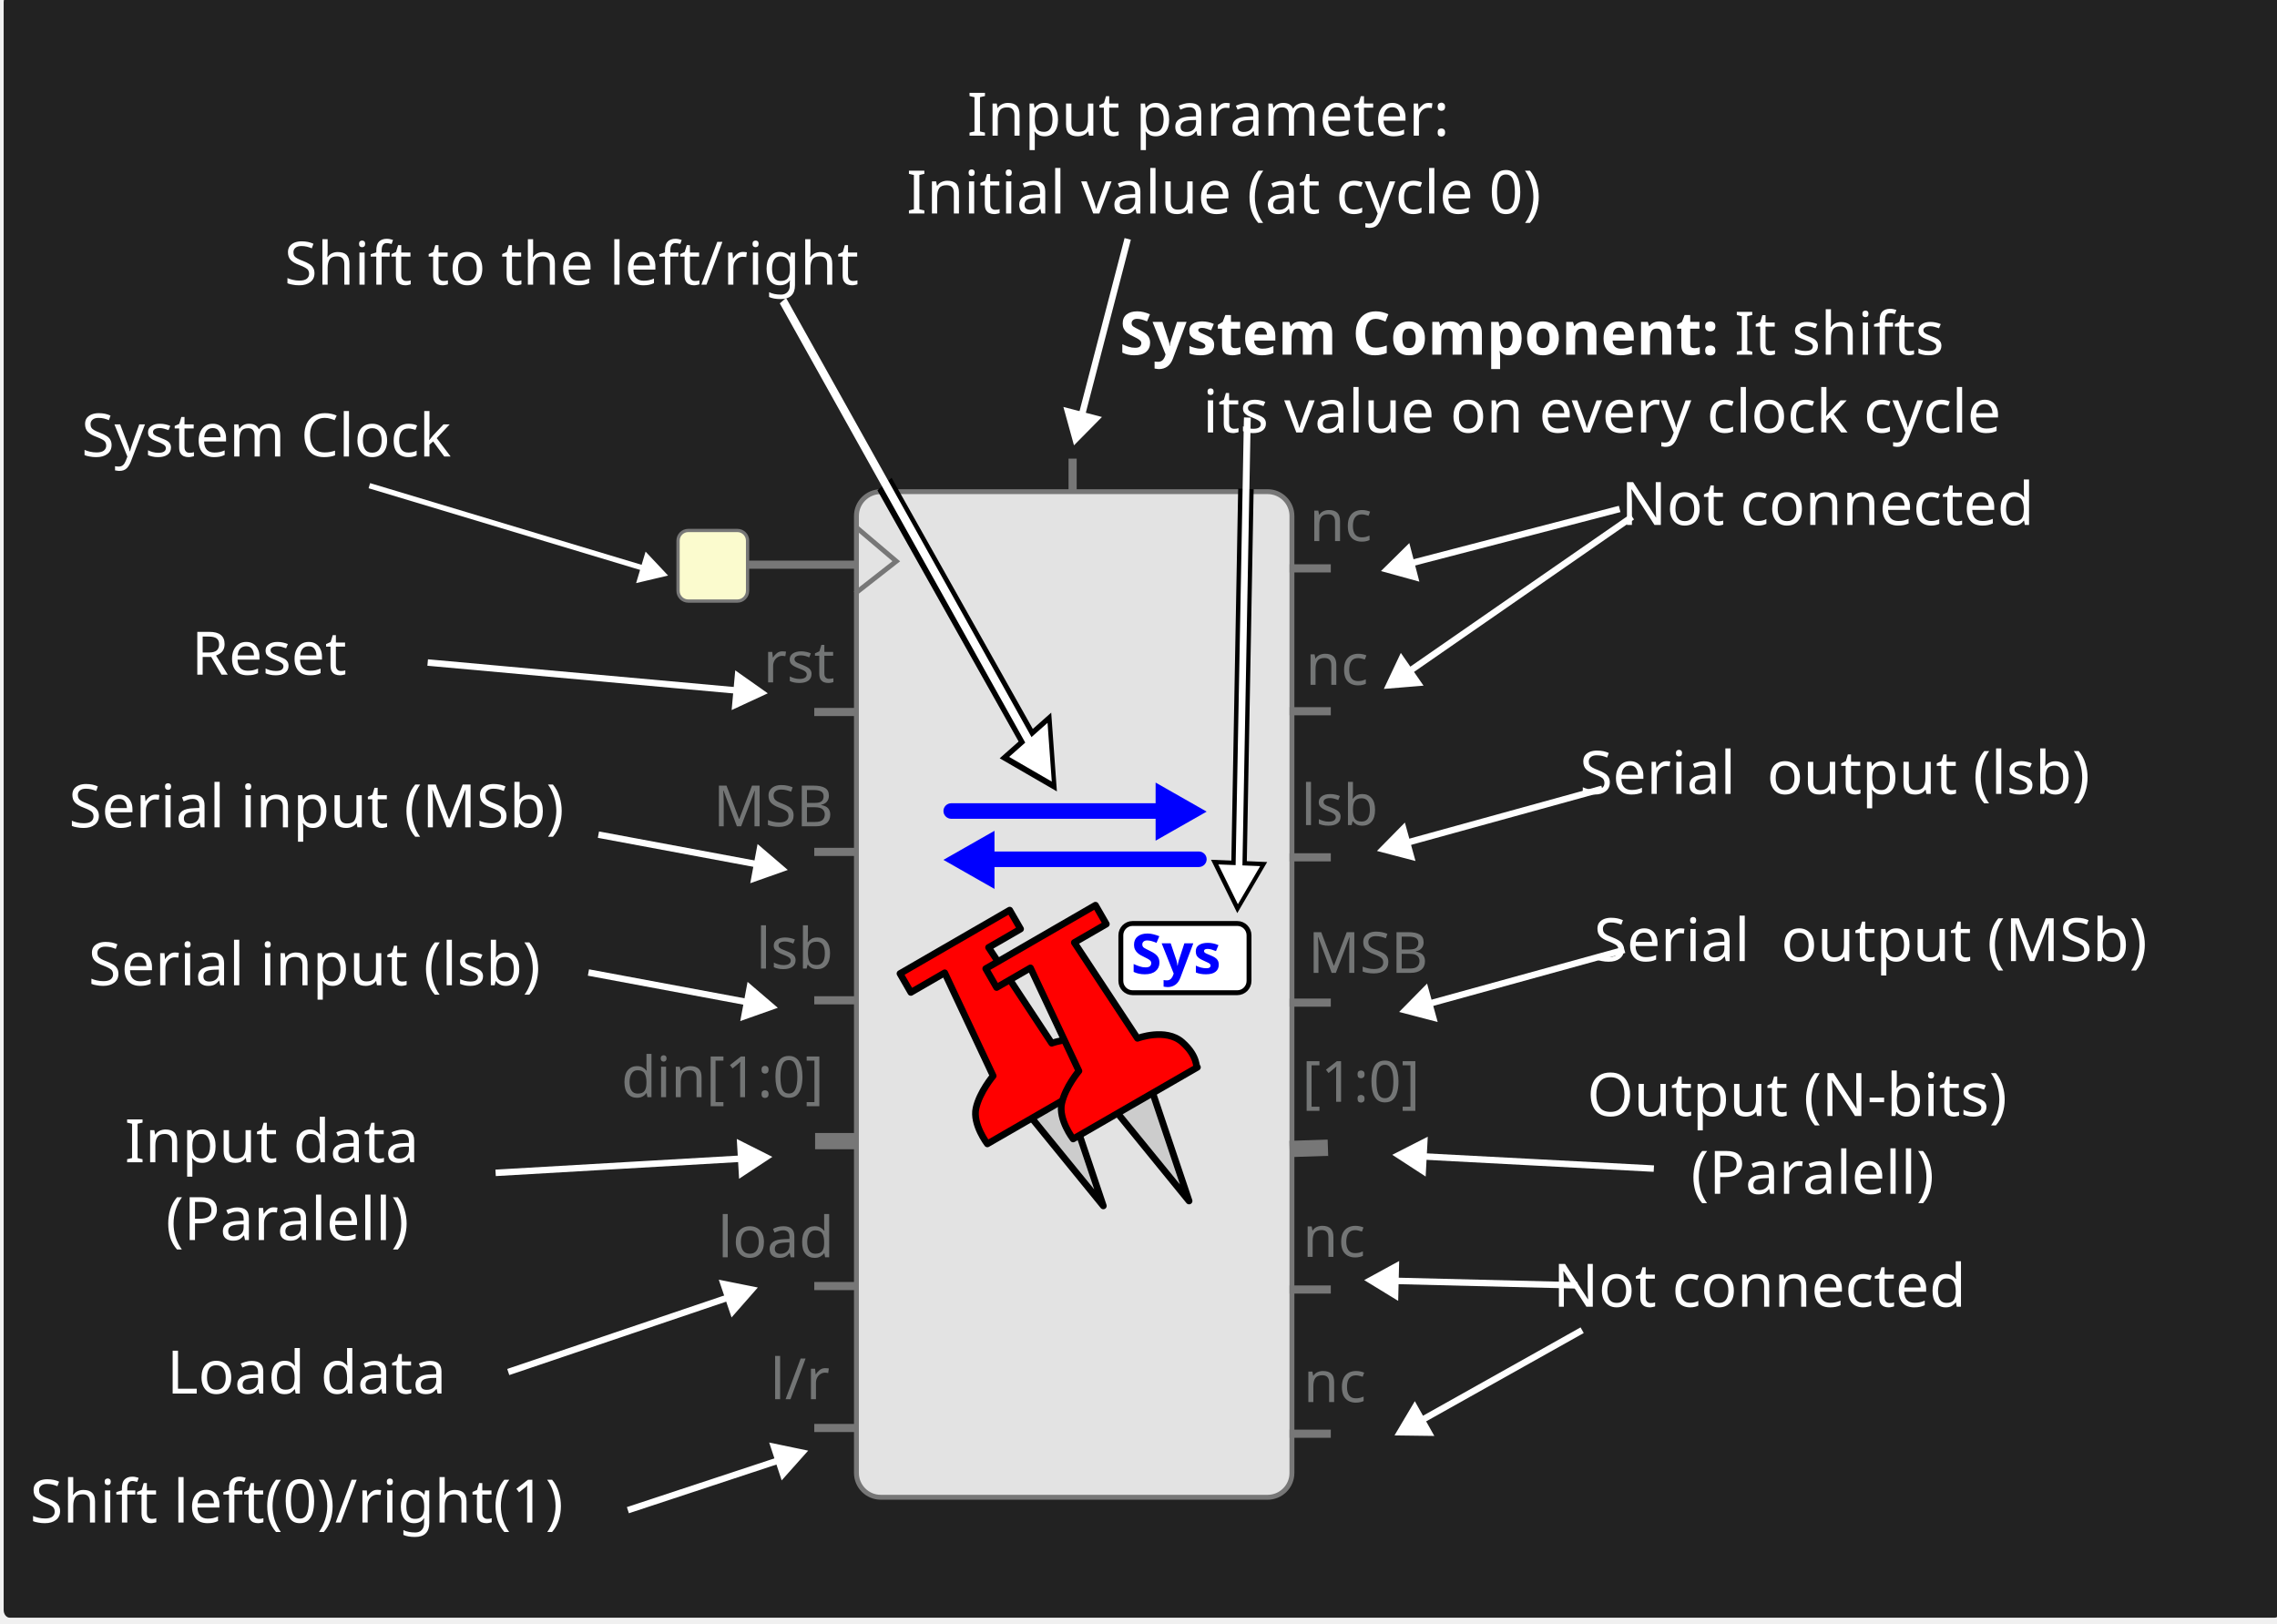
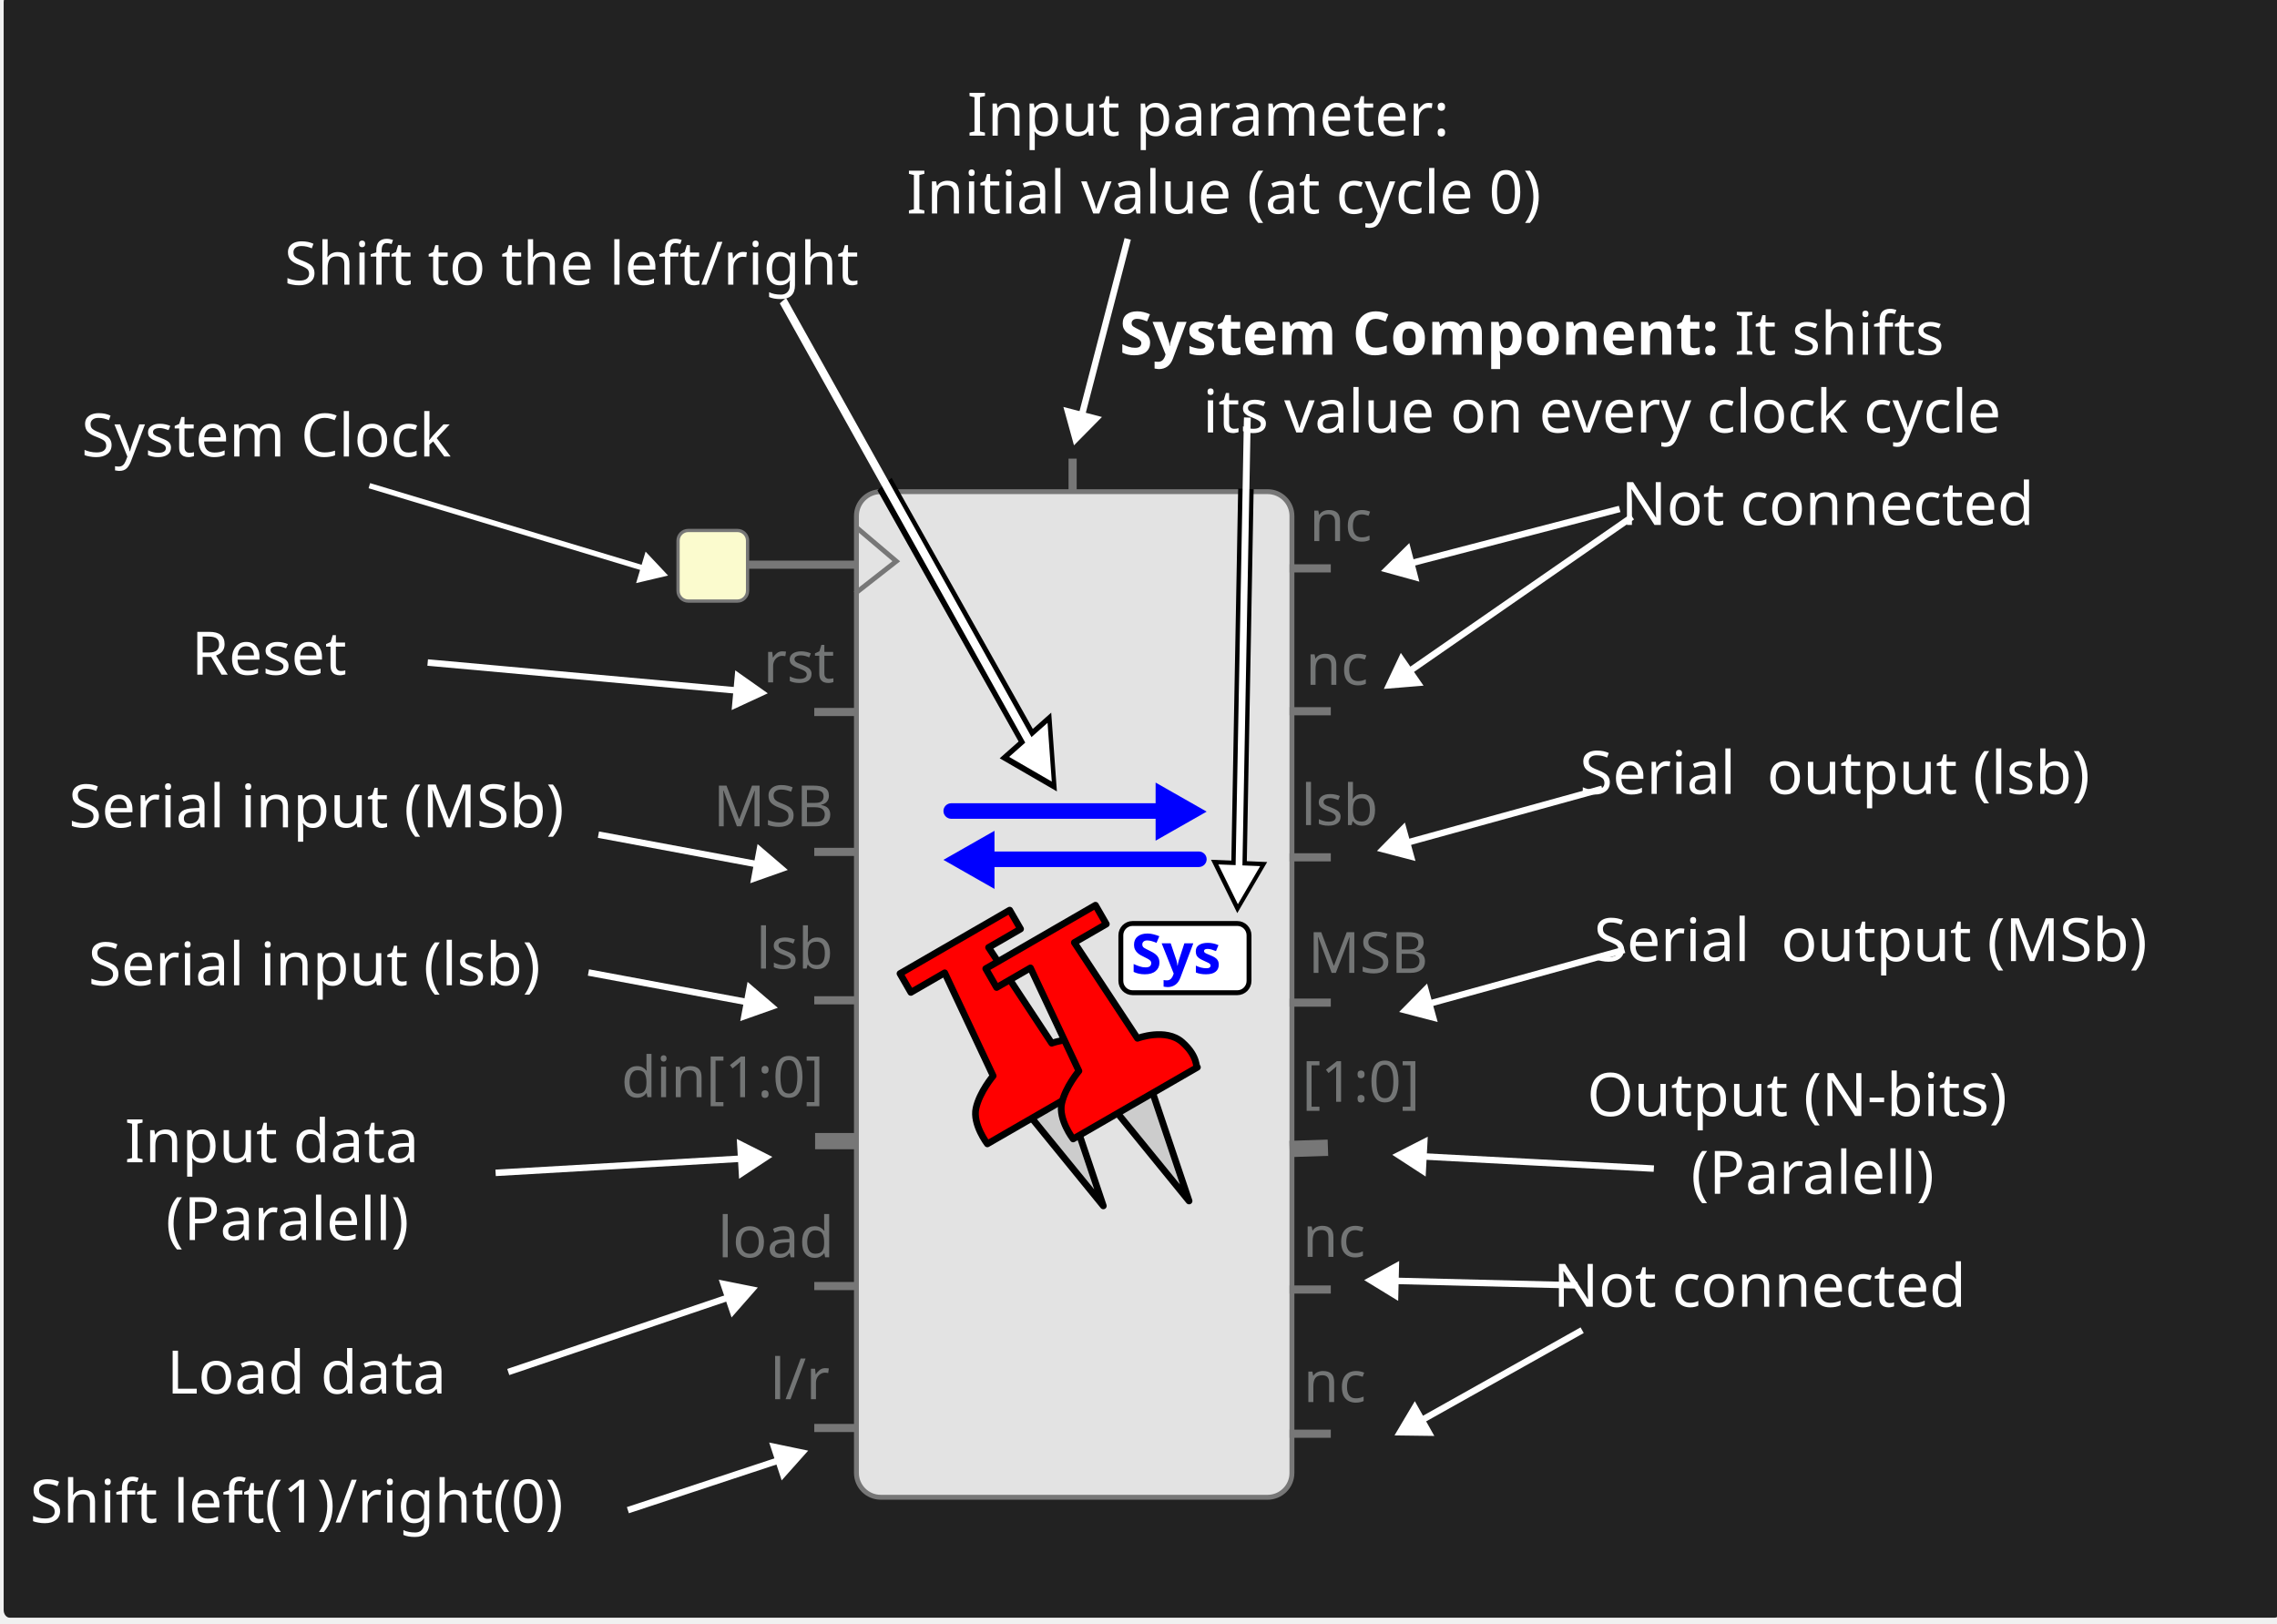
<svg xmlns="http://www.w3.org/2000/svg" width="279.154mm" height="198.999mm" viewBox="0 0 279.154 198.999" version="1.1" id="svg1" xml:space="preserve">
  <defs id="defs1">
    <marker style="overflow:visible" id="Triangle" refX="0" refY="0" orient="auto-start-reverse" markerWidth="1" markerHeight="1" viewBox="0 0 1 1" preserveAspectRatio="xMidYMid">
      <path transform="scale(0.5)" style="fill:context-stroke;fill-rule:evenodd;stroke:context-stroke;stroke-width:1pt" d="M 5.77,0 -2.88,5 V -5 Z" id="path135" />
    </marker>
  </defs>
  <g id="layer2" transform="matrix(1,0,0,1.086651,24.89331,-52.40144)" style="display:inline">
    <rect style="fill:#222222;fill-opacity:1;stroke:none;stroke-width:5.475;stroke-linecap:square;stroke-linejoin:round" id="rect1" width="279.154" height="183.131" x="-24.444" y="47.597" ry="0.867" rx="0.748" />
  </g>
  <g id="layer1" transform="translate(24.89331,-48.22287)" style="display:inline">
    <g id="g1" transform="matrix(0.7544376,0,0,0.7544376,41.89299,-53.6941)">
      <rect ry="3.953" y="214.984" x="50.647" height="163.407" width="70.77" id="rect861" style="display:inline;fill:#e3e3e3;fill-opacity:1;stroke:#777777;stroke-width:0.794;stroke-linejoin:round;stroke-miterlimit:4;stroke-dasharray:none;stroke-opacity:1" rx="3.953" />
      <path id="path865-3-6" d="M 32.773,226.849 H 50.865" style="display:inline;fill:none;stroke:#777777;stroke-width:1.323;stroke-linecap:butt;stroke-linejoin:miter;stroke-miterlimit:4;stroke-dasharray:none;stroke-opacity:1" />
      <rect style="fill:#fbfbce;fill-opacity:1;stroke:#777777;stroke-width:0.529;stroke-linecap:round;stroke-linejoin:round;stroke-dasharray:none;stroke-opacity:1" id="rect10194" width="11.296" height="11.473" x="21.659" y="221.289" ry="1.658" rx="1.658" />
      <path id="path12147" d="M 85.776,214.958 V 209.619" style="display:inline;fill:none;stroke:#777777;stroke-width:1.323;stroke-linecap:butt;stroke-linejoin:miter;stroke-miterlimit:4;stroke-dasharray:none;stroke-opacity:1" />
      <path style="fill:none;stroke:#777777;stroke-width:0.794;stroke-linecap:butt;stroke-linejoin:miter;stroke-dasharray:none;stroke-opacity:1" d="m 50.463,231.505 6.658,-5.212 -6.389,-5.422" id="path12205" />
      <path id="path8837" d="m 121.028,250.666 h 6.706" style="display:inline;fill:none;stroke:#777777;stroke-width:1.323;stroke-linecap:butt;stroke-linejoin:miter;stroke-miterlimit:4;stroke-dasharray:none;stroke-opacity:1" />
      <text xml:space="preserve" style="font-size:9.248px;line-height:1.25;font-family:sans-serif;fill:#737575;fill-opacity:1;stroke-width:0.265" x="123.66" y="246.369" id="text47943">
        <tspan id="tspan47941" style="fill:#737575;fill-opacity:1;stroke-width:0.265" x="123.66" y="246.369">nc</tspan>
      </text>
      <path id="path16559" d="m 121.041,321.795 6.223,-0.203" style="display:inline;fill:none;stroke:#777777;stroke-width:2.646;stroke-linecap:butt;stroke-linejoin:miter;stroke-miterlimit:4;stroke-dasharray:none;stroke-opacity:1" />
      <text xml:space="preserve" style="font-size:9.248px;line-height:1.25;font-family:sans-serif;fill:#737575;fill-opacity:1;stroke-width:0.265" x="123.076" y="314.13" id="text26485">
        <tspan id="tspan26483" style="fill:#737575;fill-opacity:1;stroke-width:0.265" x="123.076" y="314.13">[1:0]</tspan>
      </text>
      <path id="path1-5" d="m 121.028,274.402 h 6.706" style="display:inline;fill:none;stroke:#777777;stroke-width:1.323;stroke-linecap:butt;stroke-linejoin:miter;stroke-miterlimit:4;stroke-dasharray:none;stroke-opacity:1" />
      <text xml:space="preserve" style="font-size:9.248px;line-height:1.25;font-family:sans-serif;fill:#737575;fill-opacity:1;stroke-width:0.265" x="122.921" y="269.168" id="text1-35">
        <tspan id="tspan1-62" style="fill:#737575;fill-opacity:1;stroke-width:0.265" x="122.921" y="269.168">lsb</tspan>
      </text>
      <path id="path2" d="m 43.931,320.52 h 6.706" style="display:inline;fill:none;stroke:#777777;stroke-width:2.646;stroke-linecap:butt;stroke-linejoin:miter;stroke-miterlimit:4;stroke-dasharray:none;stroke-opacity:1" />
      <text xml:space="preserve" style="font-size:9.248px;line-height:1.25;font-family:sans-serif;fill:#737575;fill-opacity:1;stroke-width:0.265" x="36.653" y="362.456" id="text2-9">
        <tspan id="tspan2-1" style="fill:#737575;fill-opacity:1;stroke-width:0.265" x="36.653" y="362.456">l/r</tspan>
      </text>
      <path id="path3-2" d="m 43.796,273.521 h 6.706" style="display:inline;fill:none;stroke:#777777;stroke-width:1.323;stroke-linecap:butt;stroke-linejoin:miter;stroke-miterlimit:4;stroke-dasharray:none;stroke-opacity:1" />
      <text xml:space="preserve" style="font-size:9.248px;line-height:1.25;font-family:sans-serif;fill:#737575;fill-opacity:1;stroke-width:0.265" x="27.409" y="269.358" id="text3">
        <tspan id="tspan3-7" style="fill:#737575;fill-opacity:1;stroke-width:0.265" x="27.409" y="269.358">MSB</tspan>
      </text>
      <path style="color:#000000;fill:#0000ff;stroke-width:2.646;stroke-linecap:round;-inkscape-stroke:none" d="m 79.227,310.397 h 9.082" id="path1423-3" />
      <g transform="matrix(0.7534479,-0.4355789,0.4350033,0.7544448,-10.61293,306.5259)" id="layer1-6-6" style="stroke-width:1.172">
        <g transform="matrix(0.742649,0,0,0.742649,7.062333,-59.94279)" id="g1577-1" style="stroke-width:1.172">
          <path style="opacity:1;fill:#cccccc;fill-opacity:1;stroke:#000000;stroke-width:1.69;stroke-linecap:round;stroke-linejoin:round;stroke-miterlimit:4;stroke-dasharray:none;stroke-dashoffset:0;stroke-opacity:1" d="m 102.876,163.95 4.552,28.038 5.644,-28.038" id="path4142-5" />
          <path style="opacity:1;fill:#ff0000;fill-opacity:1;stroke:#000000;stroke-width:1.69;stroke-linecap:round;stroke-linejoin:round;stroke-miterlimit:4;stroke-dasharray:none;stroke-dashoffset:0;stroke-opacity:1" d="m 99.758,149.859 2.39,-28.512 h -9.831 v -5.462 h 31.861 v 5.462 h -9.285 l 1.725,28.769 c 0,0 7.508,1.248 9.268,6.48 1.76,5.231 -0.367,7.286 0.151,7.36 l -36.078,-0.044 c 0,0 -0.817,-6.104 2.016,-9.194 2.832,-3.09 7.783,-4.86 7.783,-4.86 z" id="path4140-54" />
        </g>
      </g>
      <g transform="matrix(0.7534479,-0.4355789,0.4350033,0.7544448,3.321766,305.7266)" id="layer1-6-3" style="stroke-width:1.172">
        <g transform="matrix(0.742649,0,0,0.742649,7.062333,-59.94279)" id="g1577-6" style="stroke-width:1.172">
          <path style="opacity:1;fill:#cccccc;fill-opacity:1;stroke:#000000;stroke-width:1.69;stroke-linecap:round;stroke-linejoin:round;stroke-miterlimit:4;stroke-dasharray:none;stroke-dashoffset:0;stroke-opacity:1" d="m 102.876,163.95 4.552,28.038 5.644,-28.038" id="path4142-7" />
          <path style="opacity:1;fill:#ff0000;fill-opacity:1;stroke:#000000;stroke-width:1.69;stroke-linecap:round;stroke-linejoin:round;stroke-miterlimit:4;stroke-dasharray:none;stroke-dashoffset:0;stroke-opacity:1" d="m 99.758,149.859 2.39,-28.512 h -9.831 v -5.462 h 31.861 v 5.462 h -9.285 l 1.725,28.769 c 0,0 7.508,1.248 9.268,6.48 1.76,5.231 -0.367,7.286 0.151,7.36 l -36.078,-0.044 c 0,0 -0.817,-6.104 2.016,-9.194 2.832,-3.09 7.783,-4.86 7.783,-4.86 z" id="path4140-5" />
        </g>
      </g>
      <g id="g1580" transform="matrix(0.8528107,0,0,0.8539391,15.18881,173.3157)" style="stroke-width:1.172">
        <path style="color:#000000;fill:#0000ff;stroke-width:3.1;stroke-linecap:round" d="M 91.176,109.68 H 101.826" id="path1423-5" />
        <path style="color:#000000;fill:#0000ff;stroke-width:1.172;stroke-linecap:round" d="m 59.663,108.085 c -0.832,-8.1e-4 -1.507,0.662 -1.507,1.48 4e-4,0.818 0.675,1.481 1.507,1.48 H 101.504 c 0.832,8e-4 1.507,-0.662 1.507,-1.48 -4.1e-4,-0.818 -0.675,-1.481 -1.507,-1.48 z" id="path1425-7" />
        <g id="g1411-4" style="fill:#0000ff;stroke-width:1.674" transform="matrix(0.705964,0,0,0.6942301,49.36794,-24.17624)">
          <g id="path1413-5" style="fill:#0000ff;stroke-width:1.674">
            <path style="color:#000000;fill:#0000ff;fill-rule:evenodd;stroke-width:1.771pt" d="m 80.414,192.813 -9.155,5.292 v -10.583 z" id="path1417-2" />
            <path style="color:#000000;fill:#0000ff;fill-rule:evenodd;stroke:#0000ff;stroke-width:1.674" d="m 70.553,186.299 v 13.027 l 11.271,-6.514 -1.057,-0.611 z m 1.412,2.445 7.039,4.068 -7.039,4.07 z" id="path1419-5" />
          </g>
        </g>
      </g>
      <rect style="fill:#ffffff;stroke:#000000;stroke-width:0.794;stroke-linecap:round;stroke-miterlimit:4;stroke-dasharray:none;stroke-opacity:1" id="rect8310" width="20.829" height="11.251" x="93.614" y="285.152" ry="1.917" rx="1.917" />
      <text xml:space="preserve" style="font-style:normal;font-weight:normal;font-size:9.03px;line-height:1.25;font-family:sans-serif;fill:#0000ff;fill-opacity:1;stroke:none;stroke-width:0.265" x="95.278" y="293.302" id="text2010" transform="scale(0.9999461,1.000054)">
        <tspan id="tspan2008" style="font-style:normal;font-variant:normal;font-weight:bold;font-stretch:normal;font-family:sans-serif;-inkscape-font-specification:'sans-serif Bold';fill:#0000ff;stroke-width:0.265" x="95.278" y="293.302">Sys</tspan>
      </text>
      <g id="g9" transform="matrix(-0.8528107,0,0,0.8539391,157.1551,181.155)" style="stroke-width:1.172">
        <path style="color:#000000;fill:#0000ff;stroke-width:3.1;stroke-linecap:round" d="M 91.176,109.68 H 101.826" id="path4-0" />
        <path style="color:#000000;fill:#0000ff;stroke-width:1.172;stroke-linecap:round" d="m 59.663,108.085 c -0.832,-8.1e-4 -1.507,0.662 -1.507,1.48 4e-4,0.818 0.675,1.481 1.507,1.48 H 101.504 c 0.832,8e-4 1.507,-0.662 1.507,-1.48 -4.1e-4,-0.818 -0.675,-1.481 -1.507,-1.48 z" id="path5-9" />
        <g id="g8-3" style="fill:#0000ff;stroke-width:1.674" transform="matrix(0.705964,0,0,0.6942301,49.36794,-24.17624)">
          <g id="g7-6" style="fill:#0000ff;stroke-width:1.674">
            <path style="color:#000000;fill:#0000ff;fill-rule:evenodd;stroke-width:1.771pt" d="m 80.414,192.813 -9.155,5.292 v -10.583 z" id="path6-0" />
            <path style="color:#000000;fill:#0000ff;fill-rule:evenodd;stroke:#0000ff;stroke-width:1.674" d="m 70.553,186.299 v 13.027 l 11.271,-6.514 -1.057,-0.611 z m 1.412,2.445 7.039,4.068 -7.039,4.07 z" id="path7-6" />
          </g>
        </g>
      </g>
      <path id="path9-2" d="m 121.028,298.014 h 6.706" style="display:inline;fill:none;stroke:#777777;stroke-width:1.323;stroke-linecap:butt;stroke-linejoin:miter;stroke-miterlimit:4;stroke-dasharray:none;stroke-opacity:1" />
      <text xml:space="preserve" style="font-size:9.248px;line-height:1.25;font-family:sans-serif;fill:#737575;fill-opacity:1;stroke-width:0.265" x="124.056" y="293.173" id="text9-6">
        <tspan id="tspan9-1" style="fill:#737575;fill-opacity:1;stroke-width:0.265" x="124.056" y="293.173">MSB</tspan>
      </text>
      <path id="path10-8" d="m 43.796,297.635 h 6.706" style="display:inline;fill:none;stroke:#777777;stroke-width:1.323;stroke-linecap:butt;stroke-linejoin:miter;stroke-miterlimit:4;stroke-dasharray:none;stroke-opacity:1" />
      <text xml:space="preserve" style="font-size:9.248px;line-height:1.25;font-family:sans-serif;fill:#737575;fill-opacity:1;stroke-width:0.265" x="34.355" y="292.475" id="text10">
        <tspan id="tspan10" style="fill:#737575;fill-opacity:1;stroke-width:0.265" x="34.355" y="292.475">lsb</tspan>
      </text>
      <path id="path8-7" d="m 43.796,367.133 h 6.706" style="display:inline;fill:none;stroke:#777777;stroke-width:1.323;stroke-linecap:butt;stroke-linejoin:miter;stroke-miterlimit:4;stroke-dasharray:none;stroke-opacity:1" />
      <text xml:space="preserve" style="font-size:9.248px;line-height:1.25;font-family:sans-serif;fill:#737575;fill-opacity:1;stroke-width:0.265" x="12.432" y="313.376" id="text8-9">
        <tspan id="tspan8-2" style="fill:#737575;fill-opacity:1;stroke-width:0.265" x="12.432" y="313.376">din[1:0]</tspan>
      </text>
      <text xml:space="preserve" style="font-size:9.248px;line-height:1.25;font-family:sans-serif;fill:#737575;fill-opacity:1;stroke-width:0.265" x="28.139" y="339.393" id="text11">
        <tspan id="tspan11" style="fill:#737575;fill-opacity:1;stroke-width:0.265" x="28.139" y="339.393">load</tspan>
      </text>
      <path id="path11-0" d="m 43.796,344.07 h 6.706" style="display:inline;fill:none;stroke:#777777;stroke-width:1.323;stroke-linecap:butt;stroke-linejoin:miter;stroke-miterlimit:4;stroke-dasharray:none;stroke-opacity:1" />
      <path id="path12-2" d="m 121.028,344.632 h 6.706" style="display:inline;fill:none;stroke:#777777;stroke-width:1.323;stroke-linecap:butt;stroke-linejoin:miter;stroke-miterlimit:4;stroke-dasharray:none;stroke-opacity:1" />
      <text xml:space="preserve" style="font-size:9.248px;line-height:1.25;font-family:sans-serif;fill:#737575;fill-opacity:1;stroke-width:0.265" x="123.186" y="339.329" id="text12">
        <tspan id="tspan12" style="fill:#737575;fill-opacity:1;stroke-width:0.265" x="123.186" y="339.329">nc</tspan>
      </text>
      <path id="path13-3" d="m 121.028,368.065 h 6.706" style="display:inline;fill:none;stroke:#777777;stroke-width:1.323;stroke-linecap:butt;stroke-linejoin:miter;stroke-miterlimit:4;stroke-dasharray:none;stroke-opacity:1" />
      <text xml:space="preserve" style="font-size:9.248px;line-height:1.25;font-family:sans-serif;fill:#737575;fill-opacity:1;stroke-width:0.265" x="123.305" y="362.919" id="text13">
        <tspan id="tspan13" style="fill:#737575;fill-opacity:1;stroke-width:0.265" x="123.305" y="362.919">nc</tspan>
      </text>
      <path id="path14-7" d="m 121.028,227.447 h 6.706" style="display:inline;fill:none;stroke:#777777;stroke-width:1.323;stroke-linecap:butt;stroke-linejoin:miter;stroke-miterlimit:4;stroke-dasharray:none;stroke-opacity:1" />
      <text xml:space="preserve" style="font-size:9.248px;line-height:1.25;font-family:sans-serif;fill:#737575;fill-opacity:1;stroke-width:0.265" x="124.265" y="223.015" id="text14">
        <tspan id="tspan14" style="fill:#737575;fill-opacity:1;stroke-width:0.265" x="124.265" y="223.015">nc</tspan>
      </text>
      <path id="path15-5" d="m 43.796,250.788 h 6.706" style="display:inline;fill:none;stroke:#777777;stroke-width:1.323;stroke-linecap:butt;stroke-linejoin:miter;stroke-miterlimit:4;stroke-dasharray:none;stroke-opacity:1" />
      <text xml:space="preserve" style="font-size:9.248px;line-height:1.25;font-family:sans-serif;fill:#737575;fill-opacity:1;stroke-width:0.265" x="35.516" y="245.974" id="text15-9">
        <tspan id="tspan15-2" style="fill:#737575;fill-opacity:1;stroke-width:0.265" x="35.516" y="245.974">rst</tspan>
      </text>
    </g>
    <text xml:space="preserve" style="font-style:normal;font-variant:normal;font-weight:normal;font-stretch:normal;font-size:7.349px;font-family:sans-serif;-inkscape-font-specification:sans-serif;text-align:center;text-anchor:middle;fill:#ffffff;fill-opacity:1;stroke:none;stroke-width:8.084;stroke-linecap:square;stroke-linejoin:round" x="12.531" y="104.186" id="text1">
      <tspan id="tspan1" style="font-style:normal;font-variant:normal;font-weight:normal;font-stretch:normal;font-family:Ubuntu;-inkscape-font-specification:Ubuntu;fill:#ffffff;stroke:none;stroke-width:8.084" x="12.531" y="104.186">System Clock</tspan>
    </text>
    <path style="fill:#ffffff;fill-opacity:1;stroke:#ffffff;stroke-width:0.655;stroke-linecap:square;stroke-linejoin:round;stroke-dasharray:none;marker-end:url(#Triangle)" d="m 20.704,107.859 34.081,10.254" id="path1" />
    <text xml:space="preserve" style="font-style:normal;font-variant:normal;font-weight:normal;font-stretch:normal;font-size:7.349px;font-family:sans-serif;-inkscape-font-specification:sans-serif;text-align:center;text-anchor:middle;fill:#ffffff;fill-opacity:1;stroke:none;stroke-width:8.084;stroke-linecap:square;stroke-linejoin:round" x="129.92" y="64.856" id="text2">
      <tspan id="tspan2" style="font-style:normal;font-variant:normal;font-weight:normal;font-stretch:normal;font-family:Ubuntu;-inkscape-font-specification:Ubuntu;fill:#ffffff;stroke:none;stroke-width:8.084" x="129.92" y="64.856">Input parameter:</tspan>
      <tspan style="font-style:normal;font-variant:normal;font-weight:normal;font-stretch:normal;font-family:Ubuntu;-inkscape-font-specification:Ubuntu;fill:#ffffff;stroke:none;stroke-width:8.084" x="129.92" y="74.394" id="tspan3">Initial value (at cycle 0)</tspan>
    </text>
    <path style="fill:#ffffff;fill-opacity:1;stroke:#ffffff;stroke-width:0.794;stroke-linecap:square;stroke-linejoin:round;stroke-dasharray:none;marker-end:url(#Triangle)" d="m 113.26,77.893 -5.776,22.196" id="path3" />
    <text xml:space="preserve" style="font-style:normal;font-variant:normal;font-weight:normal;font-stretch:normal;font-size:7.349px;font-family:sans-serif;-inkscape-font-specification:sans-serif;text-align:center;text-anchor:middle;fill:#ffffff;fill-opacity:1;stroke:none;stroke-width:8.084;stroke-linecap:square;stroke-linejoin:round" x="18.682" y="149.65" id="text4">
      <tspan style="font-style:normal;font-variant:normal;font-weight:normal;font-stretch:normal;font-family:Ubuntu;-inkscape-font-specification:Ubuntu;fill:#ffffff;stroke:none;stroke-width:8.084" x="18.682" y="149.65" id="tspan5">Serial input (MSb)</tspan>
    </text>
    <path style="fill:#ffffff;fill-opacity:1;stroke:#ffffff;stroke-width:0.794;stroke-linecap:square;stroke-linejoin:round;stroke-dasharray:none;marker-end:url(#Triangle)" d="m 47.638,167.517 20.054,3.739" id="path5" />
    <text xml:space="preserve" style="font-style:normal;font-variant:normal;font-weight:normal;font-stretch:normal;font-size:7.349px;font-family:sans-serif;-inkscape-font-specification:sans-serif;text-align:center;text-anchor:middle;fill:#ffffff;fill-opacity:1;stroke:none;stroke-width:8.084;stroke-linecap:square;stroke-linejoin:round" x="15.119" y="190.708" id="text7">
      <tspan style="font-style:normal;font-variant:normal;font-weight:normal;font-stretch:normal;font-family:Ubuntu;-inkscape-font-specification:Ubuntu;fill:#ffffff;stroke:none;stroke-width:8.084" x="15.119" y="190.708" id="tspan7">Input data</tspan>
      <tspan style="font-style:normal;font-variant:normal;font-weight:normal;font-stretch:normal;font-family:Ubuntu;-inkscape-font-specification:Ubuntu;fill:#ffffff;stroke:none;stroke-width:8.084" x="15.119" y="200.246" id="tspan6">(Paralell)</tspan>
    </text>
    <path style="fill:#ffffff;fill-opacity:1;stroke:#ffffff;stroke-width:0.794;stroke-linecap:square;stroke-linejoin:round;stroke-dasharray:none;marker-end:url(#Triangle)" d="m 37.793,216.296 27.551,-9.328" id="path8" />
    <text xml:space="preserve" style="font-style:normal;font-variant:normal;font-weight:normal;font-stretch:normal;font-size:7.349px;font-family:sans-serif;-inkscape-font-specification:sans-serif;text-align:center;text-anchor:middle;fill:#ffffff;fill-opacity:1;stroke:none;stroke-width:8.084;stroke-linecap:square;stroke-linejoin:round" x="162.636" y="91.087" id="text8">
      <tspan style="font-style:normal;font-variant:normal;font-weight:normal;font-stretch:normal;font-family:Ubuntu;-inkscape-font-specification:Ubuntu;fill:#ffffff;stroke:none;stroke-width:8.084" x="162.636" y="91.087" id="tspan8" />
    </text>
    <path style="fill:#00ff00;fill-opacity:1;stroke:#ffffff;stroke-width:0.794;stroke-linecap:square;stroke-linejoin:round;stroke-dasharray:none;marker-end:url(#Triangle)" d="m 173.288,110.717 -26.149,6.803" id="path9" />
    <path style="fill:#00ff00;fill-opacity:1;stroke:#ffffff;stroke-width:0.794;stroke-linecap:square;stroke-linejoin:round;stroke-dasharray:none;marker-end:url(#Triangle)" d="m 171.153,145.032 -24.518,6.762" id="path10" />
    <g id="g36" transform="matrix(-0.02954518,0.8470708,-0.7878146,-0.03176745,324.6274,24.59474)" style="stroke-width:1.268">
-       <path style="color:#000000;fill:#000000;stroke-width:1.939;stroke-linecap:square;stroke-linejoin:round;-inkscape-stroke:none" d="m 107.87,244.517 0,2.408 h 0.544 l 55.939,-0.996 h 0.544 v -2.408 l -0.544,0 -55.939,0.996 z" id="path28" />
+       <path style="color:#000000;fill:#000000;stroke-width:1.939;stroke-linecap:square;stroke-linejoin:round;-inkscape-stroke:none" d="m 107.87,244.517 v 2.408 h 0.544 l 55.939,-0.996 h 0.544 v -2.408 h -0.544 l -55.939,0.996 z" id="path28" />
      <g id="g31" transform="matrix(1.341287,0,0,1.341287,3.143369,-63.42644)" style="fill:#000000;stroke-width:1.268">
        <g id="g30" style="fill:#000000;stroke-width:1.268">
          <path style="color:#000000;fill:#000000;fill-rule:evenodd;stroke-width:1.268;-inkscape-stroke:none" d="m 123.119,229.777 -4.577,2.646 v -5.292 z" id="path29" />
          <path style="color:#000000;fill:#000000;fill-rule:evenodd;stroke-width:1.268;-inkscape-stroke:none" d="m 118.189,226.52 v 6.516 l 5.635,-3.258 -0.529,-0.305 z m 0.705,1.225 3.521,2.033 -3.521,2.033 z" id="path30" />
        </g>
      </g>
      <path style="color:#000000;fill:#008000;stroke-width:1.268;stroke-linecap:square;stroke-linejoin:round;-inkscape-stroke:none" d="m 129.055,244.725 h 35.121" id="path31" />
-       <path style="color:#000000;fill:#ffffff;stroke-width:1.268;stroke-linecap:square;stroke-linejoin:round;-inkscape-stroke:none" d="m 97.545,245.357 0,1.059 0.529,0 66.102,-1.162 0.529,0 0,-1.059 h -0.529 l -66.102,1.162 z" id="path32" />
+       <path style="color:#000000;fill:#ffffff;stroke-width:1.268;stroke-linecap:square;stroke-linejoin:round;-inkscape-stroke:none" d="m 97.545,245.357 v 1.059 h 0.529 L 164.177,245.254 h 0.529 v -1.059 h -0.529 l -66.102,1.162 z" id="path32" />
      <g id="g35" style="fill:#ffffff;stroke-width:1.268" transform="translate(44.1103,14.94746)">
        <g id="g34" style="fill:#ffffff;stroke-width:1.268">
          <path style="color:#000000;fill:#ffffff;fill-rule:evenodd;stroke-width:1.268;-inkscape-stroke:none" d="m 123.119,229.777 -4.577,2.646 v -5.292 z" id="path33" />
          <path style="color:#000000;fill:#ffffff;fill-rule:evenodd;stroke-width:1.268;-inkscape-stroke:none" d="m 118.189,226.52 v 6.516 l 5.635,-3.258 -0.529,-0.305 z m 0.705,1.225 3.521,2.033 -3.521,2.033 z" id="path34" />
        </g>
      </g>
    </g>
    <text xml:space="preserve" style="font-style:normal;font-variant:normal;font-weight:normal;font-stretch:normal;font-size:7.349px;font-family:sans-serif;-inkscape-font-specification:sans-serif;text-align:center;text-anchor:middle;fill:#ffffff;fill-opacity:1;stroke:none;stroke-width:8.084;stroke-linecap:square;stroke-linejoin:round" x="176.274" y="91.705" id="text36">
      <tspan id="tspan36" style="font-style:normal;font-variant:normal;font-weight:bold;font-stretch:normal;font-family:Ubuntu;-inkscape-font-specification:'Ubuntu Bold';fill:#ffffff;stroke:none;stroke-width:8.084" x="176.274" y="91.705">System Component: <tspan style="font-style:normal;font-variant:normal;font-weight:normal;font-stretch:normal;font-family:Ubuntu;-inkscape-font-specification:Ubuntu" id="tspan38">It shifts</tspan>
      </tspan>
      <tspan style="font-style:normal;font-variant:normal;font-weight:normal;font-stretch:normal;font-family:Ubuntu;-inkscape-font-specification:Ubuntu;fill:#ffffff;stroke:none;stroke-width:8.084" x="176.274" y="101.242" id="tspan37">its value on every clock cycle</tspan>
    </text>
    <text xml:space="preserve" style="font-style:normal;font-variant:normal;font-weight:normal;font-stretch:normal;font-size:7.349px;font-family:sans-serif;-inkscape-font-specification:sans-serif;text-align:center;text-anchor:middle;fill:#ffffff;fill-opacity:1;stroke:none;stroke-width:8.084;stroke-linecap:square;stroke-linejoin:round" x="203.941" y="112.579" id="text39">
      <tspan style="font-style:normal;font-variant:normal;font-weight:normal;font-stretch:normal;font-family:Ubuntu;-inkscape-font-specification:Ubuntu;fill:#ffffff;stroke:none;stroke-width:8.084" x="203.941" y="112.579" id="tspan39">Not connected</tspan>
    </text>
    <text xml:space="preserve" style="font-style:normal;font-variant:normal;font-weight:normal;font-stretch:normal;font-size:7.349px;font-family:sans-serif;-inkscape-font-specification:sans-serif;text-align:center;text-anchor:middle;fill:#ffffff;fill-opacity:1;stroke:none;stroke-width:8.084;stroke-linecap:square;stroke-linejoin:round" x="204.832" y="145.552" id="text41">
      <tspan style="font-style:normal;font-variant:normal;font-weight:normal;font-stretch:normal;font-family:Ubuntu;-inkscape-font-specification:Ubuntu;fill:#ffffff;stroke:none;stroke-width:8.084" x="204.832" y="145.552" id="tspan41">Serial  output (lsb)</tspan>
    </text>
    <text xml:space="preserve" style="font-style:normal;font-variant:normal;font-weight:normal;font-stretch:normal;font-size:7.349px;font-family:sans-serif;-inkscape-font-specification:sans-serif;text-align:center;text-anchor:middle;fill:#ffffff;fill-opacity:1;stroke:none;stroke-width:8.084;stroke-linecap:square;stroke-linejoin:round" x="202.105" y="185.036" id="text43">
      <tspan style="font-style:normal;font-variant:normal;font-weight:normal;font-stretch:normal;font-family:Ubuntu;-inkscape-font-specification:Ubuntu;fill:#ffffff;stroke:none;stroke-width:8.084" x="202.105" y="185.036" id="tspan44">Output (N-bits)</tspan>
      <tspan style="font-style:normal;font-variant:normal;font-weight:normal;font-stretch:normal;font-family:Ubuntu;-inkscape-font-specification:Ubuntu;fill:#ffffff;stroke:none;stroke-width:8.084" x="202.105" y="194.574" id="tspan9">(Paralell)</tspan>
    </text>
    <path style="fill:#00ff00;fill-opacity:1;stroke:#ffffff;stroke-width:0.794;stroke-linecap:square;stroke-linejoin:round;stroke-dasharray:none;marker-end:url(#Triangle)" d="m 177.467,191.466 -28.855,-1.522" id="path44" />
    <g id="g16" transform="matrix(0.5101561,0.9073288,-0.7228165,0.6403828,195.2722,-165.0486)" style="stroke-width:1.268">
      <path style="color:#000000;fill:#000000;stroke-width:1.939;stroke-linecap:square;stroke-linejoin:round;-inkscape-stroke:none" d="m 127.732,243.521 v 2.408 h 0.544 36.077 0.544 v -2.408 h -0.544 -36.077 z" id="path4" />
      <g id="g8" transform="matrix(1.341287,0,0,1.341287,3.143369,-63.42644)" style="fill:#000000;stroke-width:1.268">
        <g id="g7" style="fill:#000000;stroke-width:1.268">
          <path style="color:#000000;fill:#000000;fill-rule:evenodd;stroke-width:1.268;-inkscape-stroke:none" d="m 123.119,229.777 -4.577,2.646 v -5.292 z" id="path6" />
          <path style="color:#000000;fill:#000000;fill-rule:evenodd;stroke-width:1.268;-inkscape-stroke:none" d="m 118.189,226.52 v 6.516 l 5.635,-3.258 -0.529,-0.305 z m 0.705,1.225 3.521,2.033 -3.521,2.033 z" id="path7" />
        </g>
      </g>
      <path style="color:#000000;fill:#008000;stroke-width:1.268;stroke-linecap:square;stroke-linejoin:round;-inkscape-stroke:none" d="m 129.055,244.725 h 35.121" id="path11" />
      <path style="color:#000000;fill:#ffffff;stroke-width:1.268;stroke-linecap:square;stroke-linejoin:round;-inkscape-stroke:none" d="m 103.073,244.021 v 1.059 h 0.529 l 60.575,0.175 h 0.529 v -1.059 h -0.529 l -60.575,-0.175 z" id="path12" />
      <g id="g15" style="fill:#ffffff;stroke-width:1.268" transform="translate(44.1103,14.94746)">
        <g id="g14" style="fill:#ffffff;stroke-width:1.268">
          <path style="color:#000000;fill:#ffffff;fill-rule:evenodd;stroke-width:1.268;-inkscape-stroke:none" d="m 123.119,229.777 -4.577,2.646 v -5.292 z" id="path13" />
          <path style="color:#000000;fill:#ffffff;fill-rule:evenodd;stroke-width:1.268;-inkscape-stroke:none" d="m 118.189,226.52 v 6.516 l 5.635,-3.258 -0.529,-0.305 z m 0.705,1.225 3.521,2.033 -3.521,2.033 z" id="path14" />
        </g>
      </g>
    </g>
    <text xml:space="preserve" style="font-style:normal;font-variant:normal;font-weight:normal;font-stretch:normal;font-size:7.349px;font-family:sans-serif;-inkscape-font-specification:sans-serif;text-align:center;text-anchor:middle;fill:#ffffff;fill-opacity:1;stroke:none;stroke-width:8.084;stroke-linecap:square;stroke-linejoin:round" x="49.958" y="83.12" id="text16">
      <tspan id="tspan16" style="font-style:normal;font-variant:normal;font-weight:normal;font-stretch:normal;font-family:Ubuntu;-inkscape-font-specification:Ubuntu;fill:#ffffff;stroke:none;stroke-width:8.084" x="49.958" y="83.12">Shift to the left/right</tspan>
    </text>
    <text xml:space="preserve" style="font-style:normal;font-variant:normal;font-weight:normal;font-stretch:normal;font-size:7.349px;font-family:sans-serif;-inkscape-font-specification:sans-serif;text-align:center;text-anchor:middle;fill:#ffffff;fill-opacity:1;stroke:none;stroke-width:8.084;stroke-linecap:square;stroke-linejoin:round" x="17.463" y="219.064" id="text17">
      <tspan style="font-style:normal;font-variant:normal;font-weight:normal;font-stretch:normal;font-family:Ubuntu;-inkscape-font-specification:Ubuntu;fill:#ffffff;stroke:none;stroke-width:8.084" x="17.463" y="219.064" id="tspan17">Load data</tspan>
    </text>
    <path style="fill:#ffffff;fill-opacity:1;stroke:#ffffff;stroke-width:0.794;stroke-linecap:square;stroke-linejoin:round;stroke-dasharray:none;marker-end:url(#Triangle)" d="m 36.264,191.985 30.717,-1.775" id="path18" />
    <path style="fill:#00ff00;fill-opacity:1;stroke:#ffffff;stroke-width:0.794;stroke-linecap:square;stroke-linejoin:round;stroke-dasharray:none;marker-end:url(#Triangle)" d="M 168.119,205.791 145.172,205.224" id="path15" />
    <text xml:space="preserve" style="font-style:normal;font-variant:normal;font-weight:normal;font-stretch:normal;font-size:7.349px;font-family:sans-serif;-inkscape-font-specification:sans-serif;text-align:center;text-anchor:middle;fill:#ffffff;fill-opacity:1;stroke:none;stroke-width:8.084;stroke-linecap:square;stroke-linejoin:round" x="195.601" y="208.422" id="text15">
      <tspan style="font-style:normal;font-variant:normal;font-weight:normal;font-stretch:normal;font-family:Ubuntu;-inkscape-font-specification:Ubuntu;fill:#ffffff;stroke:none;stroke-width:8.084" x="195.601" y="208.422" id="tspan15">Not connected</tspan>
    </text>
    <path style="fill:#ffffff;fill-opacity:1;stroke:#ffffff;stroke-width:0.794;stroke-linecap:square;stroke-linejoin:round;stroke-dasharray:none;marker-end:url(#Triangle)" d="m 27.934,129.48 38.493,3.485" id="path16" />
    <text xml:space="preserve" style="font-style:normal;font-variant:normal;font-weight:normal;font-stretch:normal;font-size:7.349px;font-family:sans-serif;-inkscape-font-specification:sans-serif;text-align:center;text-anchor:middle;fill:#ffffff;fill-opacity:1;stroke:none;stroke-width:8.084;stroke-linecap:square;stroke-linejoin:round" x="12.87" y="130.933" id="text19">
      <tspan style="font-style:normal;font-variant:normal;font-weight:normal;font-stretch:normal;font-family:Ubuntu;-inkscape-font-specification:Ubuntu;fill:#ffffff;stroke:none;stroke-width:8.084" x="12.87" y="130.933" id="tspan19">Reset</tspan>
    </text>
    <path style="fill:#00ff00;fill-opacity:1;stroke:#ffffff;stroke-width:0.794;stroke-linecap:square;stroke-linejoin:round;stroke-dasharray:none;marker-end:url(#Triangle)" d="m 174.883,111.804 -27.804,19.27" id="path20" />
    <text xml:space="preserve" style="font-style:normal;font-variant:normal;font-weight:normal;font-stretch:normal;font-size:7.349px;font-family:sans-serif;-inkscape-font-specification:sans-serif;text-align:center;text-anchor:middle;fill:#ffffff;fill-opacity:1;stroke:none;stroke-width:8.084;stroke-linecap:square;stroke-linejoin:round" x="18.432" y="169.007" id="text18">
      <tspan style="font-style:normal;font-variant:normal;font-weight:normal;font-stretch:normal;font-family:Ubuntu;-inkscape-font-specification:Ubuntu;fill:#ffffff;stroke:none;stroke-width:8.084" x="18.432" y="169.007" id="tspan18">Serial input (lsb)</tspan>
    </text>
    <path style="fill:#ffffff;fill-opacity:1;stroke:#ffffff;stroke-width:0.794;stroke-linecap:square;stroke-linejoin:round;stroke-dasharray:none;marker-end:url(#Triangle)" d="m 48.863,150.618 20.054,3.739" id="path19" />
    <text xml:space="preserve" style="font-style:normal;font-variant:normal;font-weight:normal;font-stretch:normal;font-size:7.349px;font-family:sans-serif;-inkscape-font-specification:sans-serif;text-align:center;text-anchor:middle;fill:#ffffff;fill-opacity:1;stroke:none;stroke-width:8.084;stroke-linecap:square;stroke-linejoin:round" x="16.251" y="234.879" id="text20">
-       <tspan style="font-style:normal;font-variant:normal;font-weight:normal;font-stretch:normal;font-family:Ubuntu;-inkscape-font-specification:Ubuntu;fill:#ffffff;stroke:none;stroke-width:8.084" x="16.251" y="234.879" id="tspan20">Shift left(0)/right(1)</tspan>
+       <tspan style="font-style:normal;font-variant:normal;font-weight:normal;font-stretch:normal;font-family:Ubuntu;-inkscape-font-specification:Ubuntu;fill:#ffffff;stroke:none;stroke-width:8.084" x="16.251" y="234.879" id="tspan20">Shift left(1)/right(0)</tspan>
    </text>
    <path style="fill:#ffffff;fill-opacity:1;stroke:#ffffff;stroke-width:0.794;stroke-linecap:square;stroke-linejoin:round;stroke-dasharray:none;marker-end:url(#Triangle)" d="m 52.46,233.238 19.049,-6.291" id="path21" />
    <path style="fill:#00ff00;fill-opacity:1;stroke:#ffffff;stroke-width:0.794;stroke-linecap:square;stroke-linejoin:round;stroke-dasharray:none;marker-end:url(#Triangle)" d="m 168.728,211.492 -20.201,11.325" id="path22" />
    <path style="fill:#00ff00;fill-opacity:1;stroke:#ffffff;stroke-width:0.794;stroke-linecap:square;stroke-linejoin:round;stroke-dasharray:none;marker-end:url(#Triangle)" d="m 173.875,164.771 -24.518,6.762" id="path23" />
    <text xml:space="preserve" style="font-style:normal;font-variant:normal;font-weight:normal;font-stretch:normal;font-size:7.349px;font-family:sans-serif;-inkscape-font-specification:sans-serif;text-align:center;text-anchor:middle;fill:#ffffff;fill-opacity:1;stroke:none;stroke-width:8.084;stroke-linecap:square;stroke-linejoin:round" x="209.208" y="166.048" id="text23">
      <tspan style="font-style:normal;font-variant:normal;font-weight:normal;font-stretch:normal;font-family:Ubuntu;-inkscape-font-specification:Ubuntu;fill:#ffffff;stroke:none;stroke-width:8.084" x="209.208" y="166.048" id="tspan23">Serial  output (MSb)</tspan>
    </text>
  </g>
</svg>
